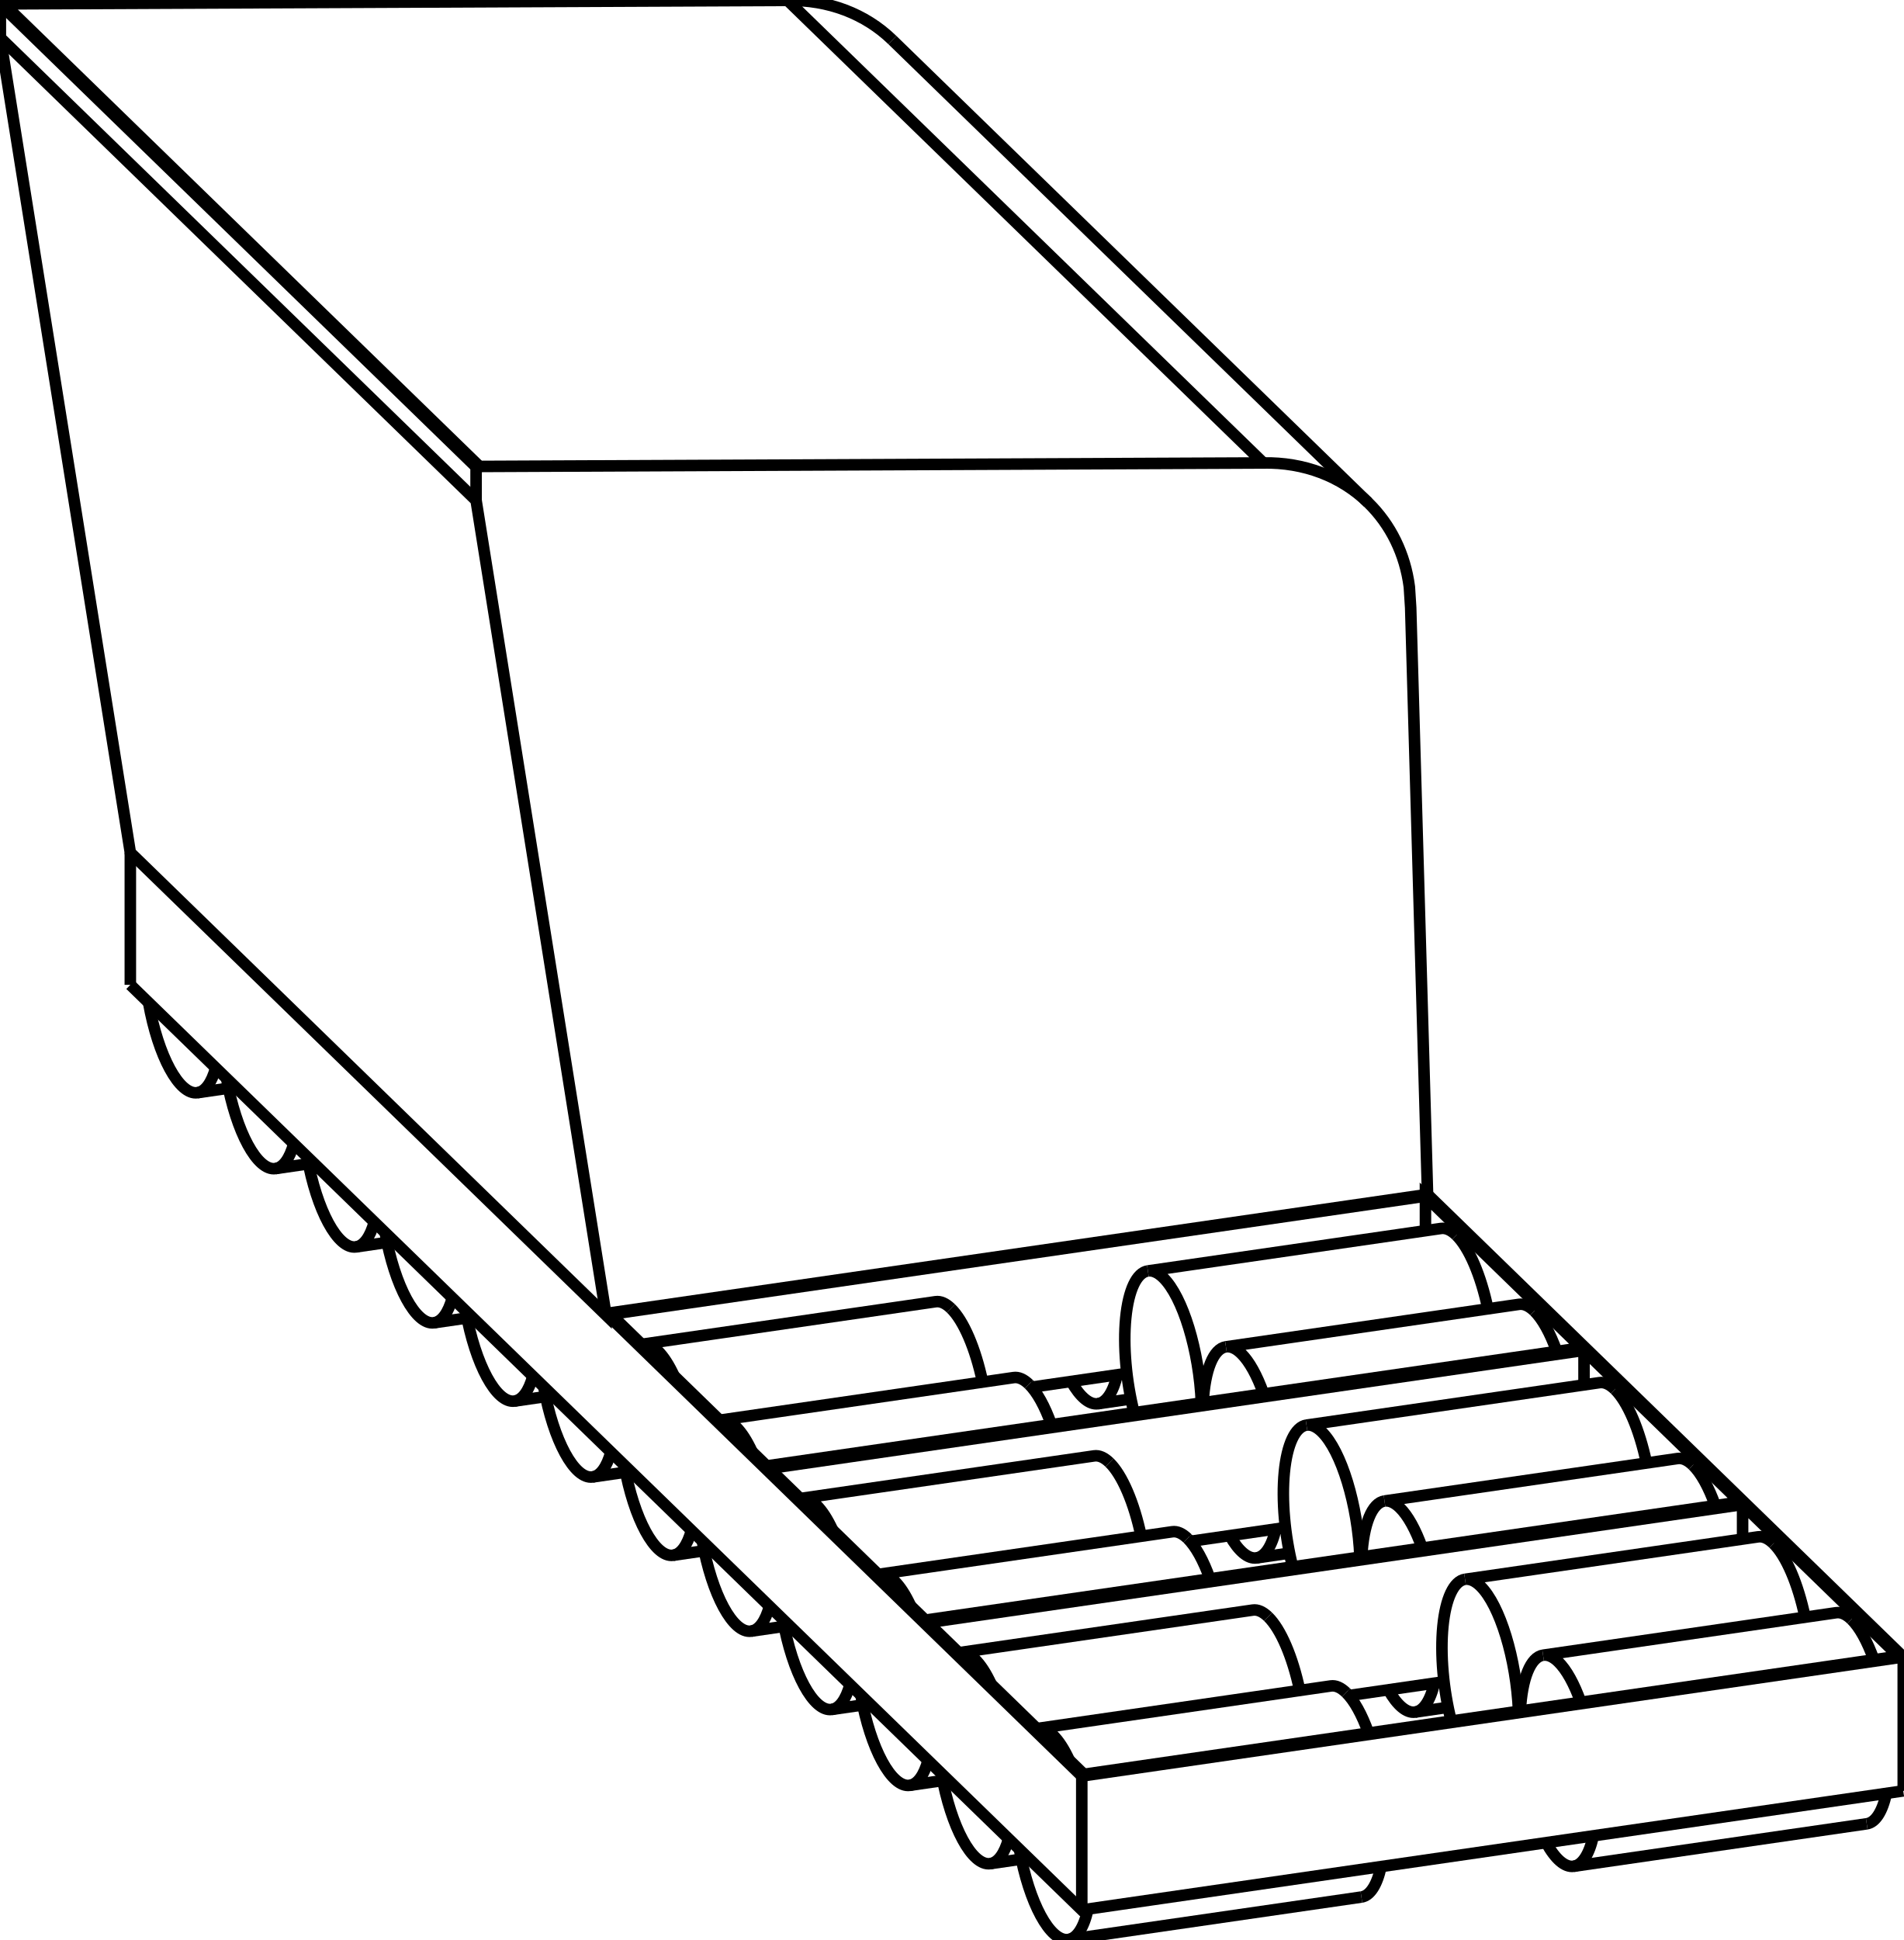
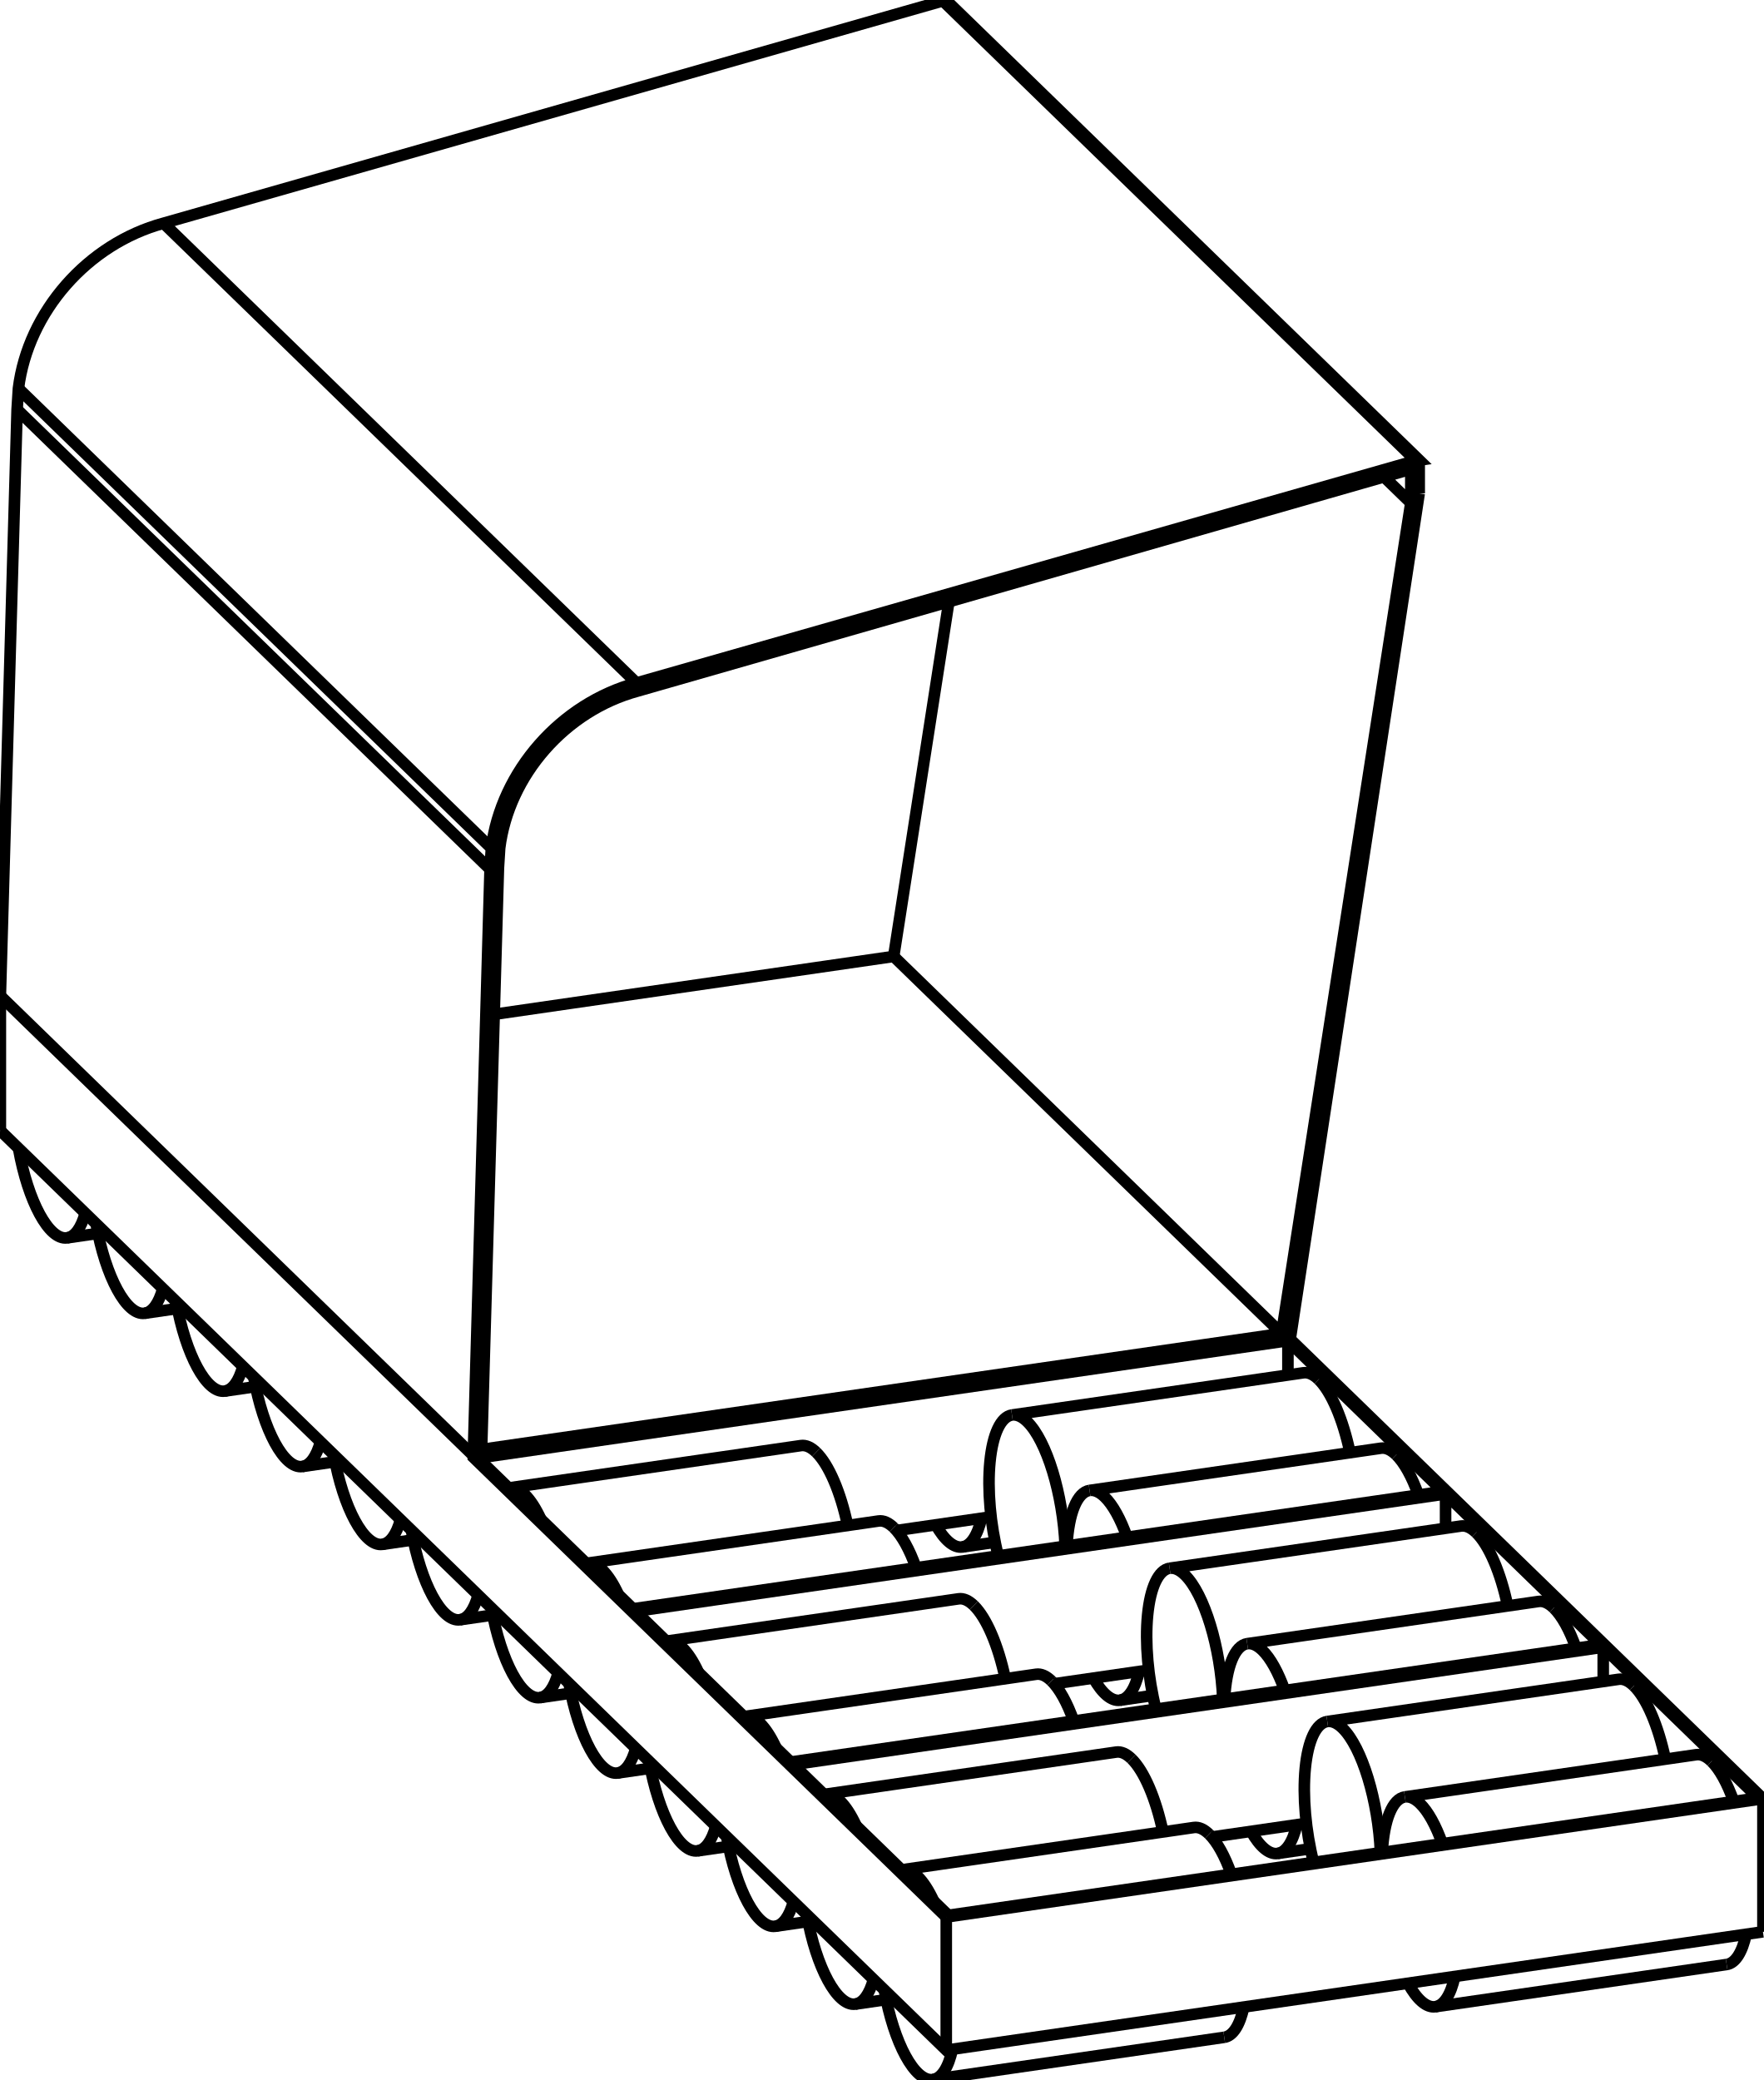
- <svg xmlns="http://www.w3.org/2000/svg" version="1.1" viewBox="-2635.687 -2573.462 5271.374 5371.303" fill="none" stroke="black" stroke-width="0.6%" vector-effect="non-scaling-stroke">
-   <path d="M -1822.291 593.142 A 295.275 98.574 261.755 0 1 -1872.895 662.013 A 295.275 98.574 261.755 0 1 -2008.19 412.417" />
-   <path d="M -2038.393 383.055 A 295.275 98.574 261.755 0 1 -2088.997 451.926 A 295.275 98.574 261.755 0 1 -2224.292 202.33" />
-   <path d="M -2274.779 153.248 L 359.936 2714.632 L 2634.687 2384.998" />
-   <path d="M 484.791 1228.972 L 221.188 1267.171" />
-   <path d="M 923.91 1655.87 L 660.307 1694.068" />
-   <path d="M 1363.029 2082.767 L 1099.427 2120.966" />
-   <path d="M -2274.779 -212.873 L -2274.779 153.248" />
-   <path d="M -2634.687 -2468.673 L -2274.779 -212.873 L -957.422 1067.819 L -957.422 1063.184" />
-   <path d="M -2634.687 -2561.361 L -2634.687 -2468.673 L -1317.329 -1187.981 L -957.422 1067.819" />
-   <path d="M -2625.358 -2562.713 L -2634.687 -2561.361 L -1317.329 -1280.67 L -1317.329 -1187.981" />
-   <path d="M -454.655 -2572.376 L -2625.358 -2562.713 L -1308 -1282.022 L -1317.329 -1280.67" />
-   <path d="M -164.587 -2462.622 A 500 432.341 314.191 0 0 -454.655 -2572.376 L 862.702 -1291.685 L -1308 -1282.022" />
-   <path d="M 359.936 2343.876 L 359.936 2714.632" />
-   <path d="M 359.936 2343.876 L -957.422 1063.184" />
-   <path d="M 2634.687 2014.242 L 2634.687 2384.998" />
-   <path d="M 359.936 2343.876 L 2634.687 2014.242" />
-   <path d="M 1317.329 733.55 L 2634.687 2014.242" />
-   <path d="M 1317.329 733.55 L 1317.329 728.916 L 1270.685 -891.015 L 1267.007 -948.567 A 500 432.341 314.191 0 0 1152.771 -1181.93 A 500 432.341 314.191 0 0 862.702 -1291.685" />
-   <path d="M -512.575 1485.228 L 1743.518 1158.298 L 1311.602 738.404 L 1311.602 834.017" />
-   <path d="M -944.491 1065.334 L -512.575 1485.228" />
-   <path d="M 1311.602 738.404 L -944.491 1065.334" />
-   <path d="M -73.456 1912.125 L 2182.637 1585.195 L 1750.721 1165.301 L 1750.721 1260.914" />
-   <path d="M -505.372 1492.231 L -73.456 1912.125" />
-   <path d="M 1750.721 1165.301 L -505.372 1492.231" />
-   <path d="M 365.663 2339.023 L 2621.756 2012.092 L 2189.841 1592.198 L 2189.841 1687.812" />
-   <path d="M -66.253 1919.128 L 365.663 2339.023" />
-   <path d="M 2189.841 1592.198 L -66.253 1919.128" />
-   <path d="M 1317.329 733.55 L -957.422 1063.184" />
-   <path d="M -1383.172 1020.04 A 295.275 98.574 261.755 0 1 -1433.775 1088.91 A 295.275 98.574 261.755 0 1 -1569.071 839.314" />
-   <path d="M -1599.274 809.952 A 295.275 98.574 261.755 0 1 -1649.877 878.823 A 295.275 98.574 261.755 0 1 -1785.173 629.227" />
-   <path d="M -944.053 1446.937 A 295.275 98.574 261.755 0 1 -994.656 1515.808 A 295.275 98.574 261.755 0 1 -1129.952 1266.212" />
-   <path d="M -1160.155 1236.85 A 295.275 98.574 261.755 0 1 -1210.758 1305.72 A 295.275 98.574 261.755 0 1 -1346.054 1056.124" />
-   <path d="M 458.115 1232.838 A 295.275 98.574 261.755 0 1 404.674 1313.031 A 295.275 98.574 261.755 0 1 330.667 1251.306" />
-   <path d="M 1396.91 846.327 A 295.275 98.574 81.755 0 0 1354.564 827.792 L 542.999 945.395 A 295.275 98.574 261.755 0 1 585.345 963.931 A 295.275 98.574 261.755 0 1 691.071 1310.808" />
-   <path d="M 1484.587 1050.352 A 295.275 98.574 81.755 0 0 1396.91 846.327" />
-   <path d="M 504.744 1337.809 A 295.275 98.574 261.755 0 1 542.999 945.395" />
-   <path d="M 1613.012 1056.414 A 295.275 98.574 81.755 0 0 1570.666 1037.879 L 759.101 1155.483 A 295.275 98.574 261.755 0 1 801.447 1174.018 A 295.275 98.574 261.755 0 1 863.52 1285.818" />
-   <path d="M 1675.085 1168.215 A 295.275 98.574 81.755 0 0 1613.012 1056.414" />
-   <path d="M 897.234 1659.735 A 295.275 98.574 261.755 0 1 843.793 1739.928 A 295.275 98.574 261.755 0 1 769.787 1678.204" />
-   <path d="M 695.975 1310.097 A 295.275 98.574 261.755 0 1 759.101 1155.483" />
-   <path d="M 213.682 1259.191 A 295.275 98.574 81.755 0 0 171.336 1240.656 L -640.229 1358.259 A 295.275 98.574 261.755 0 1 -597.883 1376.795 A 295.275 98.574 261.755 0 1 -553.057 1445.873" />
-   <path d="M 275.754 1370.991 A 295.275 98.574 81.755 0 0 213.682 1259.191" />
-   <path d="M -504.933 1873.834 A 295.275 98.574 261.755 0 1 -555.537 1942.705 A 295.275 98.574 261.755 0 1 -690.833 1693.109" />
-   <path d="M -642.709 1358.716 A 295.275 98.574 261.755 0 1 -640.229 1358.259" />
-   <path d="M -2.42 1049.104 A 295.275 98.574 81.755 0 0 -44.766 1030.568 L -856.331 1148.172 A 295.275 98.574 261.755 0 1 -813.985 1166.708 A 295.275 98.574 261.755 0 1 -769.159 1235.786" />
-   <path d="M 85.257 1253.129 A 295.275 98.574 81.755 0 0 -2.42 1049.104" />
-   <path d="M -721.035 1663.747 A 295.275 98.574 261.755 0 1 -771.639 1732.618 A 295.275 98.574 261.755 0 1 -906.935 1483.022" />
-   <path d="M -858.811 1148.629 A 295.275 98.574 261.755 0 1 -856.331 1148.172" />
-   <path d="M 1836.029 1273.224 A 295.275 98.574 81.755 0 0 1793.683 1254.689 L 982.118 1372.293 A 295.275 98.574 261.755 0 1 1024.464 1390.828 A 295.275 98.574 261.755 0 1 1130.19 1737.705" />
-   <path d="M 1923.706 1477.25 A 295.275 98.574 81.755 0 0 1836.029 1273.224" />
-   <path d="M 943.863 1764.706 A 295.275 98.574 261.755 0 1 982.118 1372.293" />
-   <path d="M 2052.131 1483.312 A 295.275 98.574 81.755 0 0 2009.785 1464.776 L 1198.22 1582.38 A 295.275 98.574 261.755 0 1 1240.566 1600.915 A 295.275 98.574 261.755 0 1 1302.639 1712.716" />
-   <path d="M 2114.204 1595.112 A 295.275 98.574 81.755 0 0 2052.131 1483.312" />
-   <path d="M 1336.354 2086.632 A 295.275 98.574 261.755 0 1 1282.912 2166.825 A 295.275 98.574 261.755 0 1 1208.906 2105.101" />
-   <path d="M 1135.094 1736.995 A 295.275 98.574 261.755 0 1 1198.22 1582.38" />
-   <path d="M 652.801 1686.088 A 295.275 98.574 81.755 0 0 610.455 1667.553 L -201.11 1785.157 A 295.275 98.574 261.755 0 1 -158.764 1803.692 A 295.275 98.574 261.755 0 1 -113.937 1872.771" />
-   <path d="M 714.874 1797.889 A 295.275 98.574 81.755 0 0 652.801 1686.088" />
-   <path d="M -65.814 2300.731 A 295.275 98.574 261.755 0 1 -116.418 2369.602 A 295.275 98.574 261.755 0 1 -251.713 2120.006" />
-   <path d="M -203.59 1785.614 A 295.275 98.574 261.755 0 1 -201.11 1785.157" />
-   <path d="M 436.699 1476.001 A 295.275 98.574 81.755 0 0 394.353 1457.466 L -417.212 1575.069 A 295.275 98.574 261.755 0 1 -374.866 1593.605 A 295.275 98.574 261.755 0 1 -330.039 1662.683" />
-   <path d="M 524.376 1680.026 A 295.275 98.574 81.755 0 0 436.699 1476.001" />
-   <path d="M -281.916 2090.644 A 295.275 98.574 261.755 0 1 -332.52 2159.515 A 295.275 98.574 261.755 0 1 -467.815 1909.919" />
-   <path d="M -419.692 1575.526 A 295.275 98.574 261.755 0 1 -417.212 1575.069" />
-   <path d="M 2275.148 1700.122 A 295.275 98.574 81.755 0 0 2232.802 1681.586 L 1421.238 1799.19 A 295.275 98.574 261.755 0 1 1463.584 1817.725 A 295.275 98.574 261.755 0 1 1569.309 2164.602" />
-   <path d="M 2362.825 1904.147 A 295.275 98.574 81.755 0 0 2275.148 1700.122" />
-   <path d="M 1382.982 2191.603 A 295.275 98.574 261.755 0 1 1421.238 1799.19" />
-   <path d="M 2491.25 1910.209 A 295.275 98.574 81.755 0 0 2448.904 1891.673 L 1637.34 2009.277 A 295.275 98.574 261.755 0 1 1679.686 2027.813 A 295.275 98.574 261.755 0 1 1741.758 2139.613" />
-   <path d="M 2533.596 2476.119 A 295.275 98.574 81.755 0 0 2587.96 2391.769" />
-   <path d="M 2553.323 2022.009 A 295.275 98.574 81.755 0 0 2491.25 1910.209" />
-   <path d="M 1776.396 2509.373 A 295.275 98.574 261.755 0 1 1722.032 2593.723 A 295.275 98.574 261.755 0 1 1645.96 2528.274" />
-   <path d="M 1574.213 2163.892 A 295.275 98.574 261.755 0 1 1637.34 2009.277" />
-   <path d="M 1091.92 2112.986 A 295.275 98.574 81.755 0 0 1049.574 2094.45 L 238.01 2212.054 A 295.275 98.574 261.755 0 1 280.356 2230.589 A 295.275 98.574 261.755 0 1 325.182 2299.668" />
-   <path d="M 1134.266 2678.896 A 295.275 98.574 81.755 0 0 1188.63 2594.546" />
-   <path d="M 1153.993 2224.786 A 295.275 98.574 81.755 0 0 1091.92 2112.986" />
-   <path d="M 377.066 2712.149 A 295.275 98.574 261.755 0 1 322.702 2796.499 A 295.275 98.574 261.755 0 1 187.406 2546.903" />
-   <path d="M 235.529 2212.511 A 295.275 98.574 261.755 0 1 238.01 2212.054" />
-   <path d="M 875.818 1902.898 A 295.275 98.574 81.755 0 0 833.472 1884.363 L 21.908 2001.967 A 295.275 98.574 261.755 0 1 64.254 2020.502 A 295.275 98.574 261.755 0 1 109.08 2089.581" />
-   <path d="M 963.495 2106.924 A 295.275 98.574 81.755 0 0 875.818 1902.898" />
-   <path d="M 157.203 2517.541 A 295.275 98.574 261.755 0 1 106.6 2586.412 A 295.275 98.574 261.755 0 1 -28.696 2336.816" />
-   <path d="M 19.427 2002.424 A 295.275 98.574 261.755 0 1 21.908 2001.967" />
-   <path d="M -1781.454 648.762 L -1872.895 662.013" />
-   <path d="M -2002.918 439.452 L -2088.997 451.926" />
-   <path d="M 1152.771 -1181.93 L -164.587 -2462.622" />
-   <path d="M -1342.334 1075.66 L -1433.775 1088.91" />
-   <path d="M -1563.799 866.349 L -1649.877 878.823" />
-   <path d="M -903.215 1502.557 L -994.656 1515.808" />
-   <path d="M -1124.679 1293.247 L -1210.758 1305.72" />
-   <path d="M 496.115 1299.78 L 404.674 1313.031" />
-   <path d="M 935.234 1726.677 L 843.793 1739.928" />
-   <path d="M -464.096 1929.454 L -555.537 1942.705" />
-   <path d="M -685.56 1720.144 L -771.639 1732.618" />
-   <path d="M 1374.353 2153.575 L 1282.912 2166.825" />
-   <path d="M -24.977 2356.351 L -116.418 2369.602" />
-   <path d="M -246.441 2147.041 L -332.52 2159.515" />
-   <path d="M 2533.596 2476.119 L 1722.032 2593.723" />
-   <path d="M 1134.266 2678.896 L 322.702 2796.499" />
-   <path d="M 192.678 2573.938 L 106.6 2586.412" />
+ <svg xmlns="http://www.w3.org/2000/svg" version="1.1" viewBox="-2635.687 -2944.15 4911.466 5794.145" fill="none" stroke="black" stroke-width="0.6%" vector-effect="non-scaling-stroke">
+   <path d="M -2398.301 435.209 A 295.275 98.574 261.755 0 1 -2448.904 504.08 A 295.275 98.574 261.755 0 1 -2584.2 254.484" />
+   <path d="M -2182.199 645.297 A 295.275 98.574 261.755 0 1 -2232.802 714.167 A 295.275 98.574 261.755 0 1 -2368.098 464.571" />
+   <path d="M -2634.687 205.402 L 0.028 2766.786 L 2274.779 2437.152" />
+   <path d="M 124.883 1281.127 L -138.72 1319.325" />
+   <path d="M 564.002 1708.024 L 300.4 1746.222" />
+   <path d="M 1003.122 2134.921 L 739.519 2173.12" />
+   <path d="M -2634.687 205.402 L -2634.687 -169.988 L -2588.043 -1803.437 L -2584.365 -1862.055 A 500 432.341 134.191 0 1 -2180.06 -2322.348 L -9.357 -2941.798 L -0.028 -2943.15" />
+   <path d="M 0.028 2396.03 L 0.028 2766.786" />
+   <path d="M 0.028 2396.03 L -1317.329 1115.338 L -1317.329 1110.704 L -1270.685 -522.746 L -2588.043 -1803.437" />
+   <path d="M -1317.329 1110.704 L -2634.687 -169.988" />
+   <path d="M 2274.779 2066.396 L 2274.779 2437.152" />
+   <path d="M 0.028 2396.03 L 2274.779 2066.396" />
+   <path d="M 957.422 785.705 L 2274.779 2066.396" />
+   <path d="M -872.483 1537.382 L 1383.61 1210.452 L 951.694 790.558 L 951.694 886.171" />
+   <path d="M -1304.399 1117.488 L -872.483 1537.382" />
+   <path d="M 951.694 790.558 L -1304.399 1117.488" />
+   <path d="M -433.364 1964.28 L 1822.73 1637.349 L 1390.814 1217.455 L 1390.814 1313.069" />
+   <path d="M -865.279 1544.385 L -433.364 1964.28" />
+   <path d="M 1390.814 1217.455 L -865.279 1544.385" />
+   <path d="M 5.756 2391.177 L 2261.849 2064.247 L 1829.933 1644.352 L 1829.933 1739.966" />
+   <path d="M -426.16 1971.283 L 5.756 2391.177" />
+   <path d="M 1829.933 1644.352 L -426.16 1971.283" />
+   <path d="M 957.422 785.705 L -1317.329 1115.338" />
+   <path d="M 1317.329 -1569.769 L 958.037 786.303" />
+   <path d="M 1317.329 -1662.458 L 1317.329 -1569.769" />
+   <path d="M 1308 -1661.106 L 1317.329 -1662.458 L -0.028 -2943.15" />
+   <path d="M -862.702 -1041.656 L 1308 -1661.106 L -9.357 -2941.798" />
+   <path d="M -1267.007 -581.364 A 500 432.341 134.191 0 1 -862.702 -1041.656 L -2180.06 -2322.348" />
+   <path d="M -1270.685 -522.746 L -1267.007 -581.364 L -2584.365 -1862.055" />
+   <path d="M 934.099 770.546 L -1294.007 1093.421 L -1294.007 1084.152 L -1247.363 -526.125 L -1243.869 -581.812 A 475 410.724 134.191 0 1 -859.779 -1019.09 L 1284.678 -1634.554 L 1294.007 -1635.906 L 1294.007 -1543.217 L 1219.343 -1615.803" />
+   <path d="M 1294.007 -1543.217 L 934.099 770.546 L -146.411 -279.89 L -1259.166 -118.64" />
+   <path d="M 7.281 -1267.939 L -146.411 -279.89" />
+   <path d="M -1959.181 862.107 A 295.275 98.574 261.755 0 1 -2009.785 930.977 A 295.275 98.574 261.755 0 1 -2145.081 681.381" />
+   <path d="M -1743.079 1072.194 A 295.275 98.574 261.755 0 1 -1793.683 1141.065 A 295.275 98.574 261.755 0 1 -1928.979 891.469" />
+   <path d="M 98.207 1284.992 A 295.275 98.574 261.755 0 1 44.766 1365.185 A 295.275 98.574 261.755 0 1 -29.24 1303.461" />
+   <path d="M -1520.062 1289.004 A 295.275 98.574 261.755 0 1 -1570.666 1357.875 A 295.275 98.574 261.755 0 1 -1705.962 1108.279" />
+   <path d="M -1303.96 1499.091 A 295.275 98.574 261.755 0 1 -1354.564 1567.962 A 295.275 98.574 261.755 0 1 -1489.86 1318.366" />
+   <path d="M 1037.002 898.481 A 295.275 98.574 81.755 0 0 994.656 879.946 L 183.091 997.55 A 295.275 98.574 261.755 0 1 225.437 1016.085 A 295.275 98.574 261.755 0 1 331.163 1362.962" />
+   <path d="M 1124.679 1102.507 A 295.275 98.574 81.755 0 0 1037.002 898.481" />
+   <path d="M 144.836 1389.963 A 295.275 98.574 261.755 0 1 183.091 997.55" />
+   <path d="M 1253.104 1108.569 A 295.275 98.574 81.755 0 0 1210.758 1090.033 L 399.193 1207.637 A 295.275 98.574 261.755 0 1 441.539 1226.172 A 295.275 98.574 261.755 0 1 503.612 1337.973" />
+   <path d="M 1315.177 1220.369 A 295.275 98.574 81.755 0 0 1253.104 1108.569" />
+   <path d="M 537.327 1711.889 A 295.275 98.574 261.755 0 1 483.885 1792.082 A 295.275 98.574 261.755 0 1 409.879 1730.358" />
+   <path d="M 336.067 1362.252 A 295.275 98.574 261.755 0 1 399.193 1207.637" />
+   <path d="M -146.226 1311.345 A 295.275 98.574 81.755 0 0 -188.572 1292.81 L -1000.137 1410.414 A 295.275 98.574 261.755 0 1 -957.791 1428.949 A 295.275 98.574 261.755 0 1 -912.964 1498.028" />
+   <path d="M -84.153 1423.146 A 295.275 98.574 81.755 0 0 -146.226 1311.345" />
+   <path d="M -864.841 1925.988 A 295.275 98.574 261.755 0 1 -915.445 1994.859 A 295.275 98.574 261.755 0 1 -1050.74 1745.263" />
+   <path d="M -1002.617 1410.87 A 295.275 98.574 261.755 0 1 -1000.137 1410.414" />
+   <path d="M -362.328 1101.258 A 295.275 98.574 81.755 0 0 -404.674 1082.723 L -1216.239 1200.326 A 295.275 98.574 261.755 0 1 -1173.893 1218.862 A 295.275 98.574 261.755 0 1 -1129.066 1287.94" />
+   <path d="M -274.651 1305.283 A 295.275 98.574 81.755 0 0 -362.328 1101.258" />
+   <path d="M -1080.943 1715.901 A 295.275 98.574 261.755 0 1 -1131.547 1784.772 A 295.275 98.574 261.755 0 1 -1266.842 1535.176" />
+   <path d="M -1218.719 1200.783 A 295.275 98.574 261.755 0 1 -1216.239 1200.326" />
+   <path d="M 1476.121 1325.379 A 295.275 98.574 81.755 0 0 1433.775 1306.843 L 622.211 1424.447 A 295.275 98.574 261.755 0 1 664.557 1442.982 A 295.275 98.574 261.755 0 1 770.282 1789.859" />
+   <path d="M 1563.799 1529.404 A 295.275 98.574 81.755 0 0 1476.121 1325.379" />
+   <path d="M 583.956 1816.86 A 295.275 98.574 261.755 0 1 622.211 1424.447" />
+   <path d="M 1692.223 1535.466 A 295.275 98.574 81.755 0 0 1649.877 1516.93 L 838.313 1634.534 A 295.275 98.574 261.755 0 1 880.659 1653.07 A 295.275 98.574 261.755 0 1 942.731 1764.87" />
+   <path d="M 1754.296 1647.266 A 295.275 98.574 81.755 0 0 1692.223 1535.466" />
+   <path d="M 976.446 2138.787 A 295.275 98.574 261.755 0 1 923.005 2218.979 A 295.275 98.574 261.755 0 1 848.998 2157.255" />
+   <path d="M 775.186 1789.149 A 295.275 98.574 261.755 0 1 838.313 1634.534" />
+   <path d="M 292.893 1738.243 A 295.275 98.574 81.755 0 0 250.547 1719.707 L -561.017 1837.311 A 295.275 98.574 261.755 0 1 -518.671 1855.846 A 295.275 98.574 261.755 0 1 -473.845 1924.925" />
+   <path d="M 354.966 1850.043 A 295.275 98.574 81.755 0 0 292.893 1738.243" />
+   <path d="M -425.722 2352.886 A 295.275 98.574 261.755 0 1 -476.325 2421.756 A 295.275 98.574 261.755 0 1 -611.621 2172.16" />
+   <path d="M -563.498 1837.768 A 295.275 98.574 261.755 0 1 -561.017 1837.311" />
+   <path d="M 76.791 1528.155 A 295.275 98.574 81.755 0 0 34.445 1509.62 L -777.119 1627.224 A 295.275 98.574 261.755 0 1 -734.773 1645.759 A 295.275 98.574 261.755 0 1 -689.947 1714.838" />
+   <path d="M 164.468 1732.181 A 295.275 98.574 81.755 0 0 76.791 1528.155" />
+   <path d="M -641.824 2142.798 A 295.275 98.574 261.755 0 1 -692.427 2211.669 A 295.275 98.574 261.755 0 1 -827.723 1962.073" />
+   <path d="M -779.6 1627.68 A 295.275 98.574 261.755 0 1 -777.119 1627.224" />
+   <path d="M 1915.241 1752.276 A 295.275 98.574 81.755 0 0 1872.895 1733.74 L 1061.33 1851.344 A 295.275 98.574 261.755 0 1 1103.676 1869.88 A 295.275 98.574 261.755 0 1 1209.402 2216.757" />
+   <path d="M 2002.918 1956.301 A 295.275 98.574 81.755 0 0 1915.241 1752.276" />
+   <path d="M 1023.075 2243.757 A 295.275 98.574 261.755 0 1 1061.33 1851.344" />
+   <path d="M 2131.343 1962.363 A 295.275 98.574 81.755 0 0 2088.997 1943.827 L 1277.432 2061.431 A 295.275 98.574 261.755 0 1 1319.778 2079.967 A 295.275 98.574 261.755 0 1 1381.851 2191.767" />
+   <path d="M 2173.689 2528.273 A 295.275 98.574 81.755 0 0 2228.053 2443.923" />
+   <path d="M 2193.415 2074.163 A 295.275 98.574 81.755 0 0 2131.343 1962.363" />
+   <path d="M 1416.488 2561.527 A 295.275 98.574 261.755 0 1 1362.124 2645.877 A 295.275 98.574 261.755 0 1 1286.052 2580.428" />
+   <path d="M 1214.305 2216.046 A 295.275 98.574 261.755 0 1 1277.432 2061.431" />
+   <path d="M 732.013 2165.14 A 295.275 98.574 81.755 0 0 689.667 2146.604 L -121.898 2264.208 A 295.275 98.574 261.755 0 1 -79.552 2282.744 A 295.275 98.574 261.755 0 1 -34.726 2351.822" />
+   <path d="M 774.359 2731.05 A 295.275 98.574 81.755 0 0 828.723 2646.7" />
+   <path d="M 794.085 2276.94 A 295.275 98.574 81.755 0 0 732.013 2165.14" />
+   <path d="M 17.158 2764.304 A 295.275 98.574 261.755 0 1 -37.206 2848.654 A 295.275 98.574 261.755 0 1 -172.502 2599.058" />
+   <path d="M -124.378 2264.665 A 295.275 98.574 261.755 0 1 -121.898 2264.208" />
+   <path d="M 515.911 1955.053 A 295.275 98.574 81.755 0 0 473.565 1936.517 L -338 2054.121 A 295.275 98.574 261.755 0 1 -295.654 2072.656 A 295.275 98.574 261.755 0 1 -250.828 2141.735" />
+   <path d="M 603.588 2159.078 A 295.275 98.574 81.755 0 0 515.911 1955.053" />
+   <path d="M -202.704 2569.696 A 295.275 98.574 261.755 0 1 -253.308 2638.566 A 295.275 98.574 261.755 0 1 -388.604 2388.97" />
+   <path d="M -340.48 2054.578 A 295.275 98.574 261.755 0 1 -338 2054.121" />
+   <path d="M -2362.825 491.606 L -2448.904 504.08" />
+   <path d="M -2141.361 700.917 L -2232.802 714.167" />
+   <path d="M -1923.706 918.504 L -2009.785 930.977" />
+   <path d="M -1702.242 1127.814 L -1793.683 1141.065" />
+   <path d="M 136.207 1351.934 L 44.766 1365.185" />
+   <path d="M -1484.587 1345.401 L -1570.666 1357.875" />
+   <path d="M -1263.123 1554.711 L -1354.564 1567.962" />
+   <path d="M 575.326 1778.832 L 483.885 1792.082" />
+   <path d="M -824.004 1981.608 L -915.445 1994.859" />
+   <path d="M -1045.468 1772.298 L -1131.547 1784.772" />
+   <path d="M 1014.446 2205.729 L 923.005 2218.979" />
+   <path d="M -384.884 2408.506 L -476.325 2421.756" />
+   <path d="M -606.348 2199.195 L -692.427 2211.669" />
+   <path d="M 2173.689 2528.273 L 1362.124 2645.877" />
+   <path d="M 774.359 2731.05 L -37.206 2848.654" />
+   <path d="M -167.229 2626.093 L -253.308 2638.566" />
</svg>
